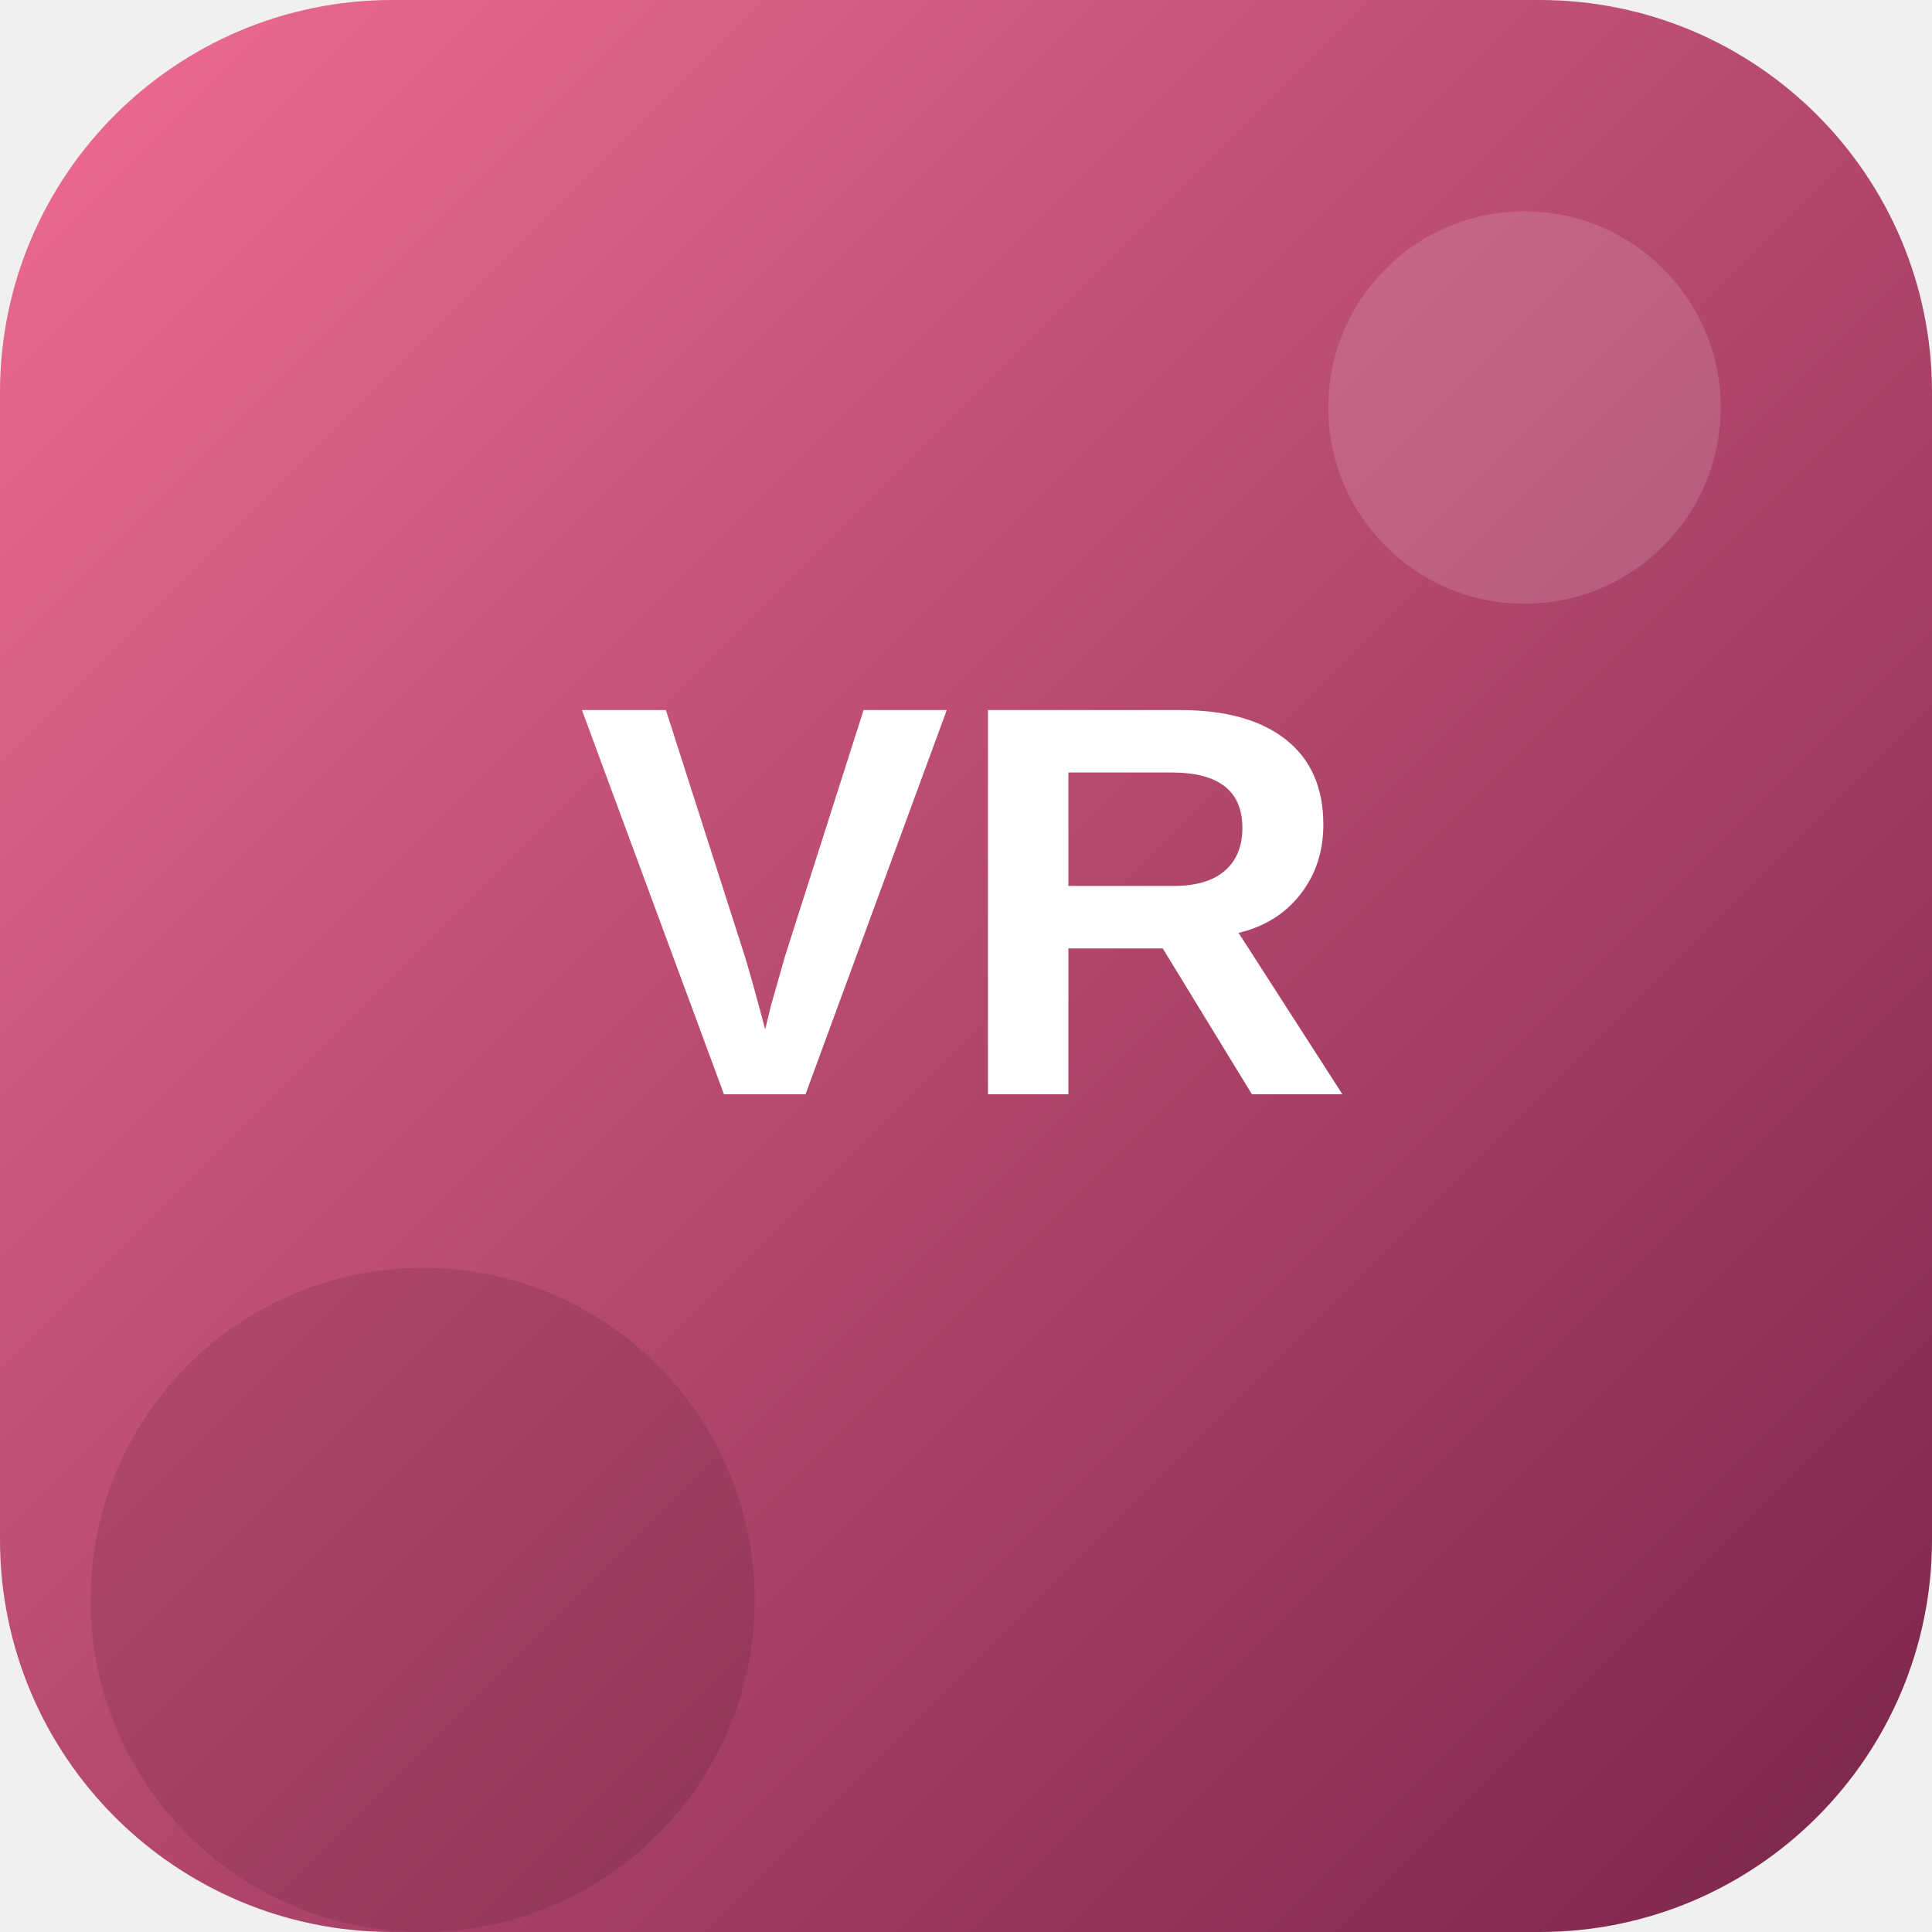
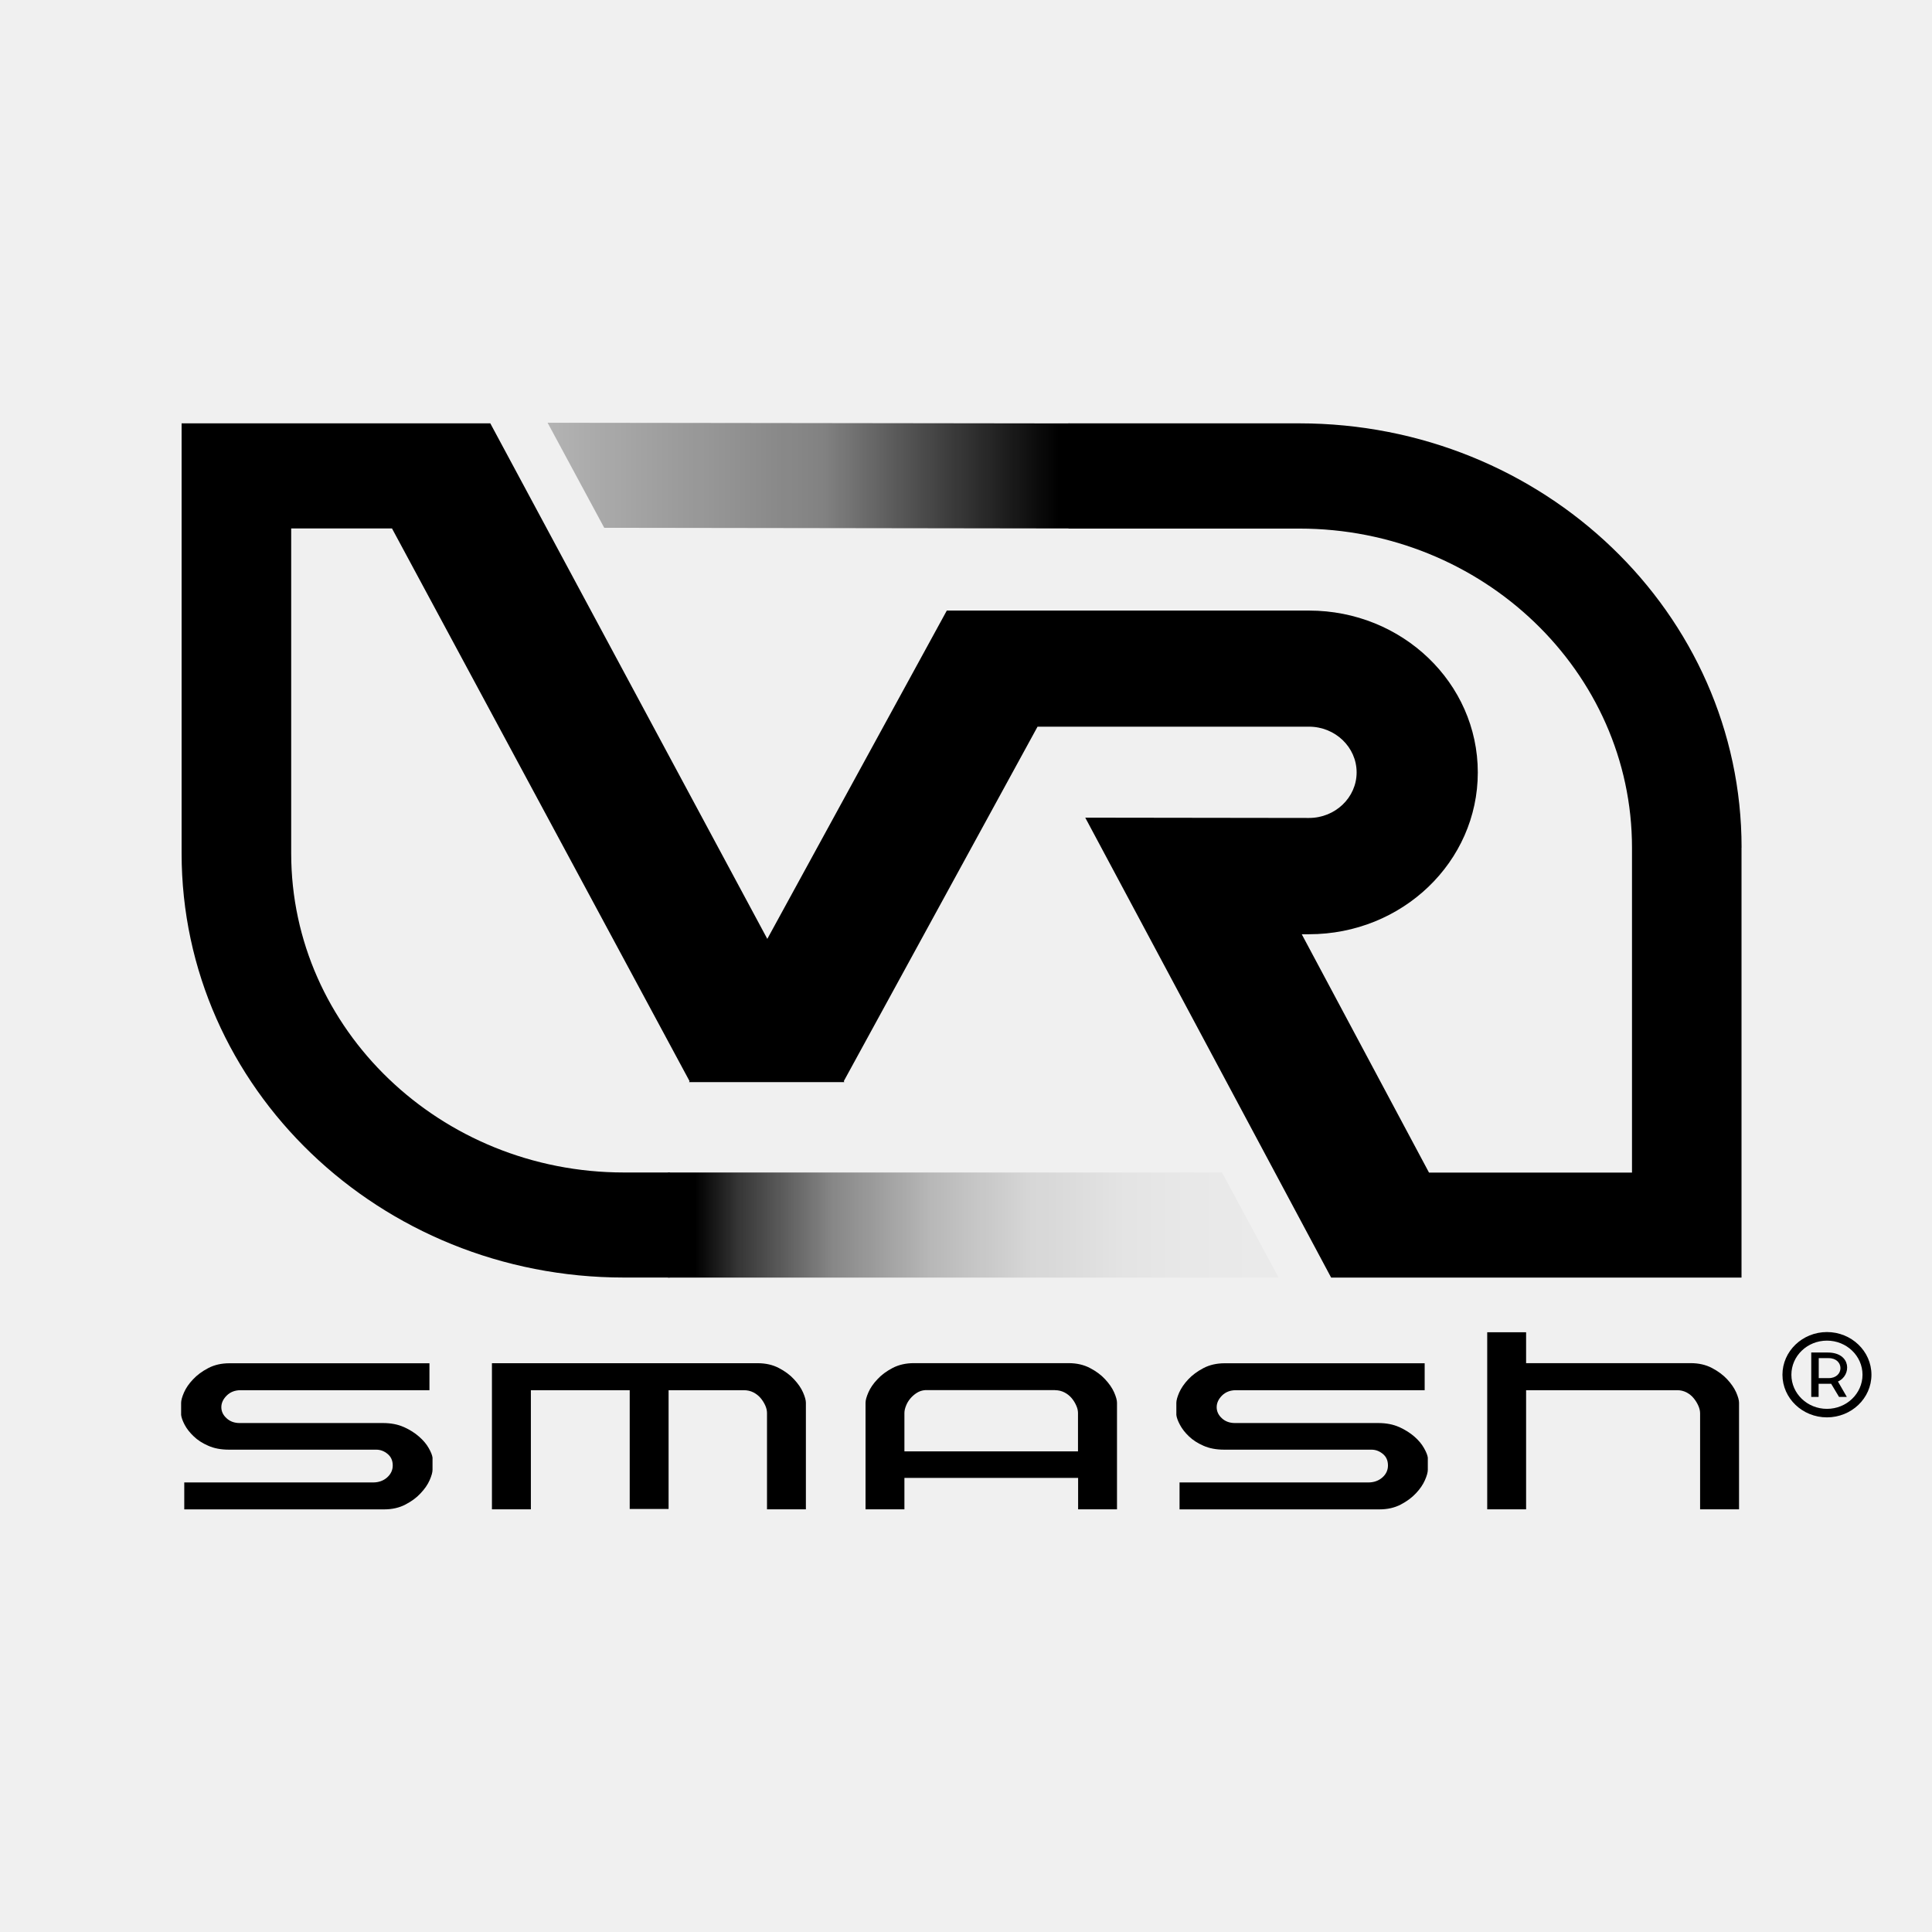
- <svg xmlns="http://www.w3.org/2000/svg" width="512" height="512" viewBox="0 0 512 512" role="img" aria-label="vrsmash">
+ <svg xmlns="http://www.w3.org/2000/svg" width="32" height="32" viewBox="0 0 32 32" fill="none">
+   <g clip-path="url(#clip0_6922_4288)">
+     <path d="M6.689 23.636C6.788 23.681 6.872 23.734 6.941 23.795C7.01 23.855 7.064 23.919 7.101 23.985C7.138 24.05 7.159 24.103 7.164 24.143V24.345C7.164 24.386 7.148 24.444 7.116 24.517C7.084 24.59 7.034 24.662 6.967 24.733C6.901 24.805 6.817 24.867 6.715 24.92C6.614 24.973 6.496 25 6.363 25H3.052V24.554H6.178C6.272 24.554 6.35 24.526 6.412 24.471C6.473 24.417 6.505 24.35 6.505 24.273C6.505 24.191 6.476 24.128 6.419 24.081C6.362 24.034 6.3 24.011 6.231 24.011H3.793C3.659 24.011 3.545 23.989 3.449 23.946C3.352 23.904 3.272 23.852 3.208 23.79C3.144 23.729 3.094 23.666 3.059 23.6C3.025 23.535 3.005 23.48 3 23.436V23.235C3 23.194 3.016 23.136 3.048 23.063C3.08 22.99 3.129 22.918 3.197 22.847C3.263 22.776 3.347 22.713 3.449 22.66C3.55 22.607 3.667 22.58 3.801 22.58H7.113V23.026H3.986C3.891 23.026 3.815 23.056 3.756 23.114C3.696 23.173 3.666 23.238 3.666 23.307C3.666 23.376 3.694 23.437 3.752 23.49C3.809 23.543 3.881 23.57 3.97 23.57H6.341C6.474 23.57 6.59 23.592 6.689 23.637V23.636Z" fill="black" />
+     <path d="M12.899 22.658C13.001 22.711 13.085 22.773 13.151 22.845C13.217 22.916 13.268 22.988 13.3 23.061C13.332 23.134 13.348 23.192 13.348 23.233V24.999H12.704V23.404C12.704 23.364 12.694 23.32 12.674 23.276C12.653 23.231 12.627 23.19 12.596 23.154C12.564 23.117 12.525 23.086 12.478 23.062C12.431 23.038 12.377 23.026 12.318 23.026H11.074V24.993H10.43V23.026H8.793V24.999H8.148V22.579H12.549C12.683 22.579 12.8 22.606 12.901 22.659L12.899 22.658Z" fill="black" />
+     <path d="M14.98 24.479V24.999H14.336V23.233C14.336 23.192 14.352 23.134 14.384 23.061C14.416 22.988 14.465 22.916 14.533 22.845C14.599 22.773 14.683 22.711 14.784 22.658C14.886 22.605 15.003 22.578 15.137 22.578H17.7C17.833 22.578 17.951 22.605 18.052 22.658C18.154 22.711 18.238 22.773 18.304 22.845C18.37 22.916 18.421 22.988 18.453 23.061C18.485 23.134 18.501 23.192 18.501 23.233V24.999H17.857V24.479H14.982H14.98ZM17.477 23.025H15.322C15.272 23.029 15.226 23.044 15.184 23.071C15.142 23.098 15.107 23.129 15.077 23.165C15.046 23.202 15.023 23.241 15.006 23.285C14.989 23.327 14.98 23.367 14.98 23.404V24.039H17.855V23.404C17.855 23.364 17.845 23.32 17.824 23.276C17.804 23.231 17.778 23.19 17.747 23.154C17.715 23.117 17.676 23.086 17.629 23.062C17.581 23.038 17.531 23.026 17.477 23.026V23.025Z" fill="black" />
+     <path d="M23.175 23.636C23.273 23.681 23.357 23.734 23.427 23.795C23.496 23.855 23.549 23.919 23.586 23.985C23.623 24.05 23.644 24.103 23.649 24.143V24.345C23.649 24.386 23.633 24.444 23.601 24.517C23.569 24.59 23.52 24.662 23.453 24.733C23.386 24.805 23.302 24.867 23.201 24.92C23.099 24.973 22.982 25 22.848 25H19.537V24.554H22.663C22.756 24.554 22.834 24.526 22.897 24.471C22.958 24.417 22.989 24.35 22.989 24.273C22.989 24.191 22.961 24.128 22.904 24.081C22.846 24.034 22.784 24.011 22.715 24.011H20.277C20.144 24.011 20.029 23.989 19.933 23.946C19.837 23.904 19.756 23.852 19.692 23.79C19.628 23.729 19.579 23.666 19.544 23.6C19.509 23.535 19.489 23.48 19.484 23.436V23.235C19.484 23.194 19.5 23.136 19.532 23.063C19.565 22.99 19.614 22.918 19.681 22.847C19.747 22.776 19.832 22.713 19.933 22.66C20.034 22.607 20.152 22.58 20.285 22.58H23.597V23.026H20.471C20.377 23.026 20.3 23.056 20.241 23.114C20.182 23.173 20.152 23.238 20.152 23.307C20.152 23.376 20.18 23.437 20.237 23.49C20.294 23.543 20.366 23.57 20.456 23.57H22.826C22.96 23.57 23.075 23.592 23.175 23.637V23.636Z" fill="black" />
+     <path d="M25.277 22.065V22.578H28.003C28.136 22.578 28.254 22.605 28.355 22.658C28.456 22.711 28.541 22.774 28.607 22.845C28.673 22.916 28.723 22.988 28.756 23.061C28.788 23.135 28.804 23.192 28.804 23.233V24.999H28.159V23.41C28.159 23.369 28.149 23.326 28.129 23.282C28.109 23.237 28.083 23.195 28.051 23.157C28.019 23.118 27.98 23.087 27.933 23.062C27.885 23.038 27.835 23.026 27.781 23.026H25.277V24.999H24.633V22.066H25.277V22.065Z" fill="black" />
+     <path d="M30.26 23.335C29.935 23.335 29.671 23.082 29.671 22.77C29.671 22.458 29.935 22.205 30.26 22.205C30.585 22.205 30.849 22.458 30.849 22.77C30.849 23.082 30.585 23.335 30.26 23.335ZM30.26 22.063C29.854 22.063 29.523 22.38 29.523 22.77C29.523 23.16 29.854 23.476 30.26 23.476C30.666 23.476 30.997 23.16 30.997 22.77C30.997 22.38 30.666 22.063 30.26 22.063Z" fill="black" />
+     <path d="M30.288 22.826H30.124V22.495H30.288C30.549 22.495 30.549 22.826 30.288 22.826ZM30.273 22.402H30V23.137H30.122V22.92H30.33L30.46 23.137H30.589L30.442 22.882C30.668 22.785 30.668 22.402 30.273 22.402Z" fill="black" />
+     <path d="M17.711 7.013V8.753L10.008 8.742L9.07 7.002L17.711 7.013Z" fill="url(#paint0_linear_6922_4288)" />
+     <path d="M11.062 19.42V21.161H21.178L20.24 19.42H11.062Z" fill="url(#paint1_linear_6922_4288)" />
+     <path d="M28.845 14.038V21.161H22.048L17.978 13.548L17.974 13.543L21.681 13.548C22.116 13.548 22.47 13.21 22.47 12.793C22.47 12.376 22.116 12.036 21.681 12.036H17.185L13.976 17.907L13.985 17.923H11.412L11.421 17.907L6.493 8.753H4.823V14.134C4.823 17.049 7.296 19.42 10.334 19.42H11.097V21.16H10.334C6.289 21.161 3.008 18.015 3.008 14.134V7.012H8.121L12.709 15.551L15.682 10.113H21.681C23.225 10.113 24.477 11.312 24.477 12.794C24.477 14.275 23.226 15.474 21.681 15.474H21.561L23.669 19.422H27.031V14.04C27.031 11.126 24.558 8.755 21.52 8.755H17.698V7.012H21.52C25.566 7.012 28.846 10.159 28.846 14.039L28.845 14.038Z" fill="black" />
+   </g>
  <defs>
-     <linearGradient id="g" x1="0" y1="0" x2="1" y2="1">
-       <stop offset="0" stop-color="#EF6C92" />
-       <stop offset="1" stop-color="#7A244B" />
+     <linearGradient id="paint0_linear_6922_4288" x1="9.012" y1="7.877" x2="17.622" y2="7.877" gradientUnits="userSpaceOnUse">
+       <stop stop-opacity="0.25" />
+       <stop offset="0.54" stop-opacity="0.462" />
+       <stop offset="0.99" />
    </linearGradient>
+     <linearGradient id="paint1_linear_6922_4288" x1="10.994" y1="20.29" x2="21.396" y2="20.29" gradientUnits="userSpaceOnUse">
+       <stop />
+       <stop offset="0.05" />
+       <stop offset="0.12" stop-opacity="0.774" />
+       <stop offset="0.27" stop-opacity="0.436" />
+       <stop offset="0.43" stop-opacity="0.23" />
+       <stop offset="0.58" stop-opacity="0.109" />
+       <stop offset="0.73" stop-opacity="0.053" />
+       <stop offset="0.87" stop-opacity="0.029" />
+       <stop offset="1" stop-opacity="0.02" />
+     </linearGradient>
+     <clipPath id="clip0_6922_4288">
+       <rect width="28" height="18" fill="white" transform="translate(3 7)" />
+     </clipPath>
  </defs>
-   <rect width="512" height="512" rx="104" fill="url(#g)" />
-   <circle cx="404" cy="108" r="52" fill="#ffffff" opacity=".14" />
-   <circle cx="112" cy="424" r="88" fill="#000000" opacity=".10" />
-   <text x="256" y="290" text-anchor="middle" font-family="Arial, sans-serif" font-size="148" font-weight="800" fill="#ffffff">VR</text>
</svg>
